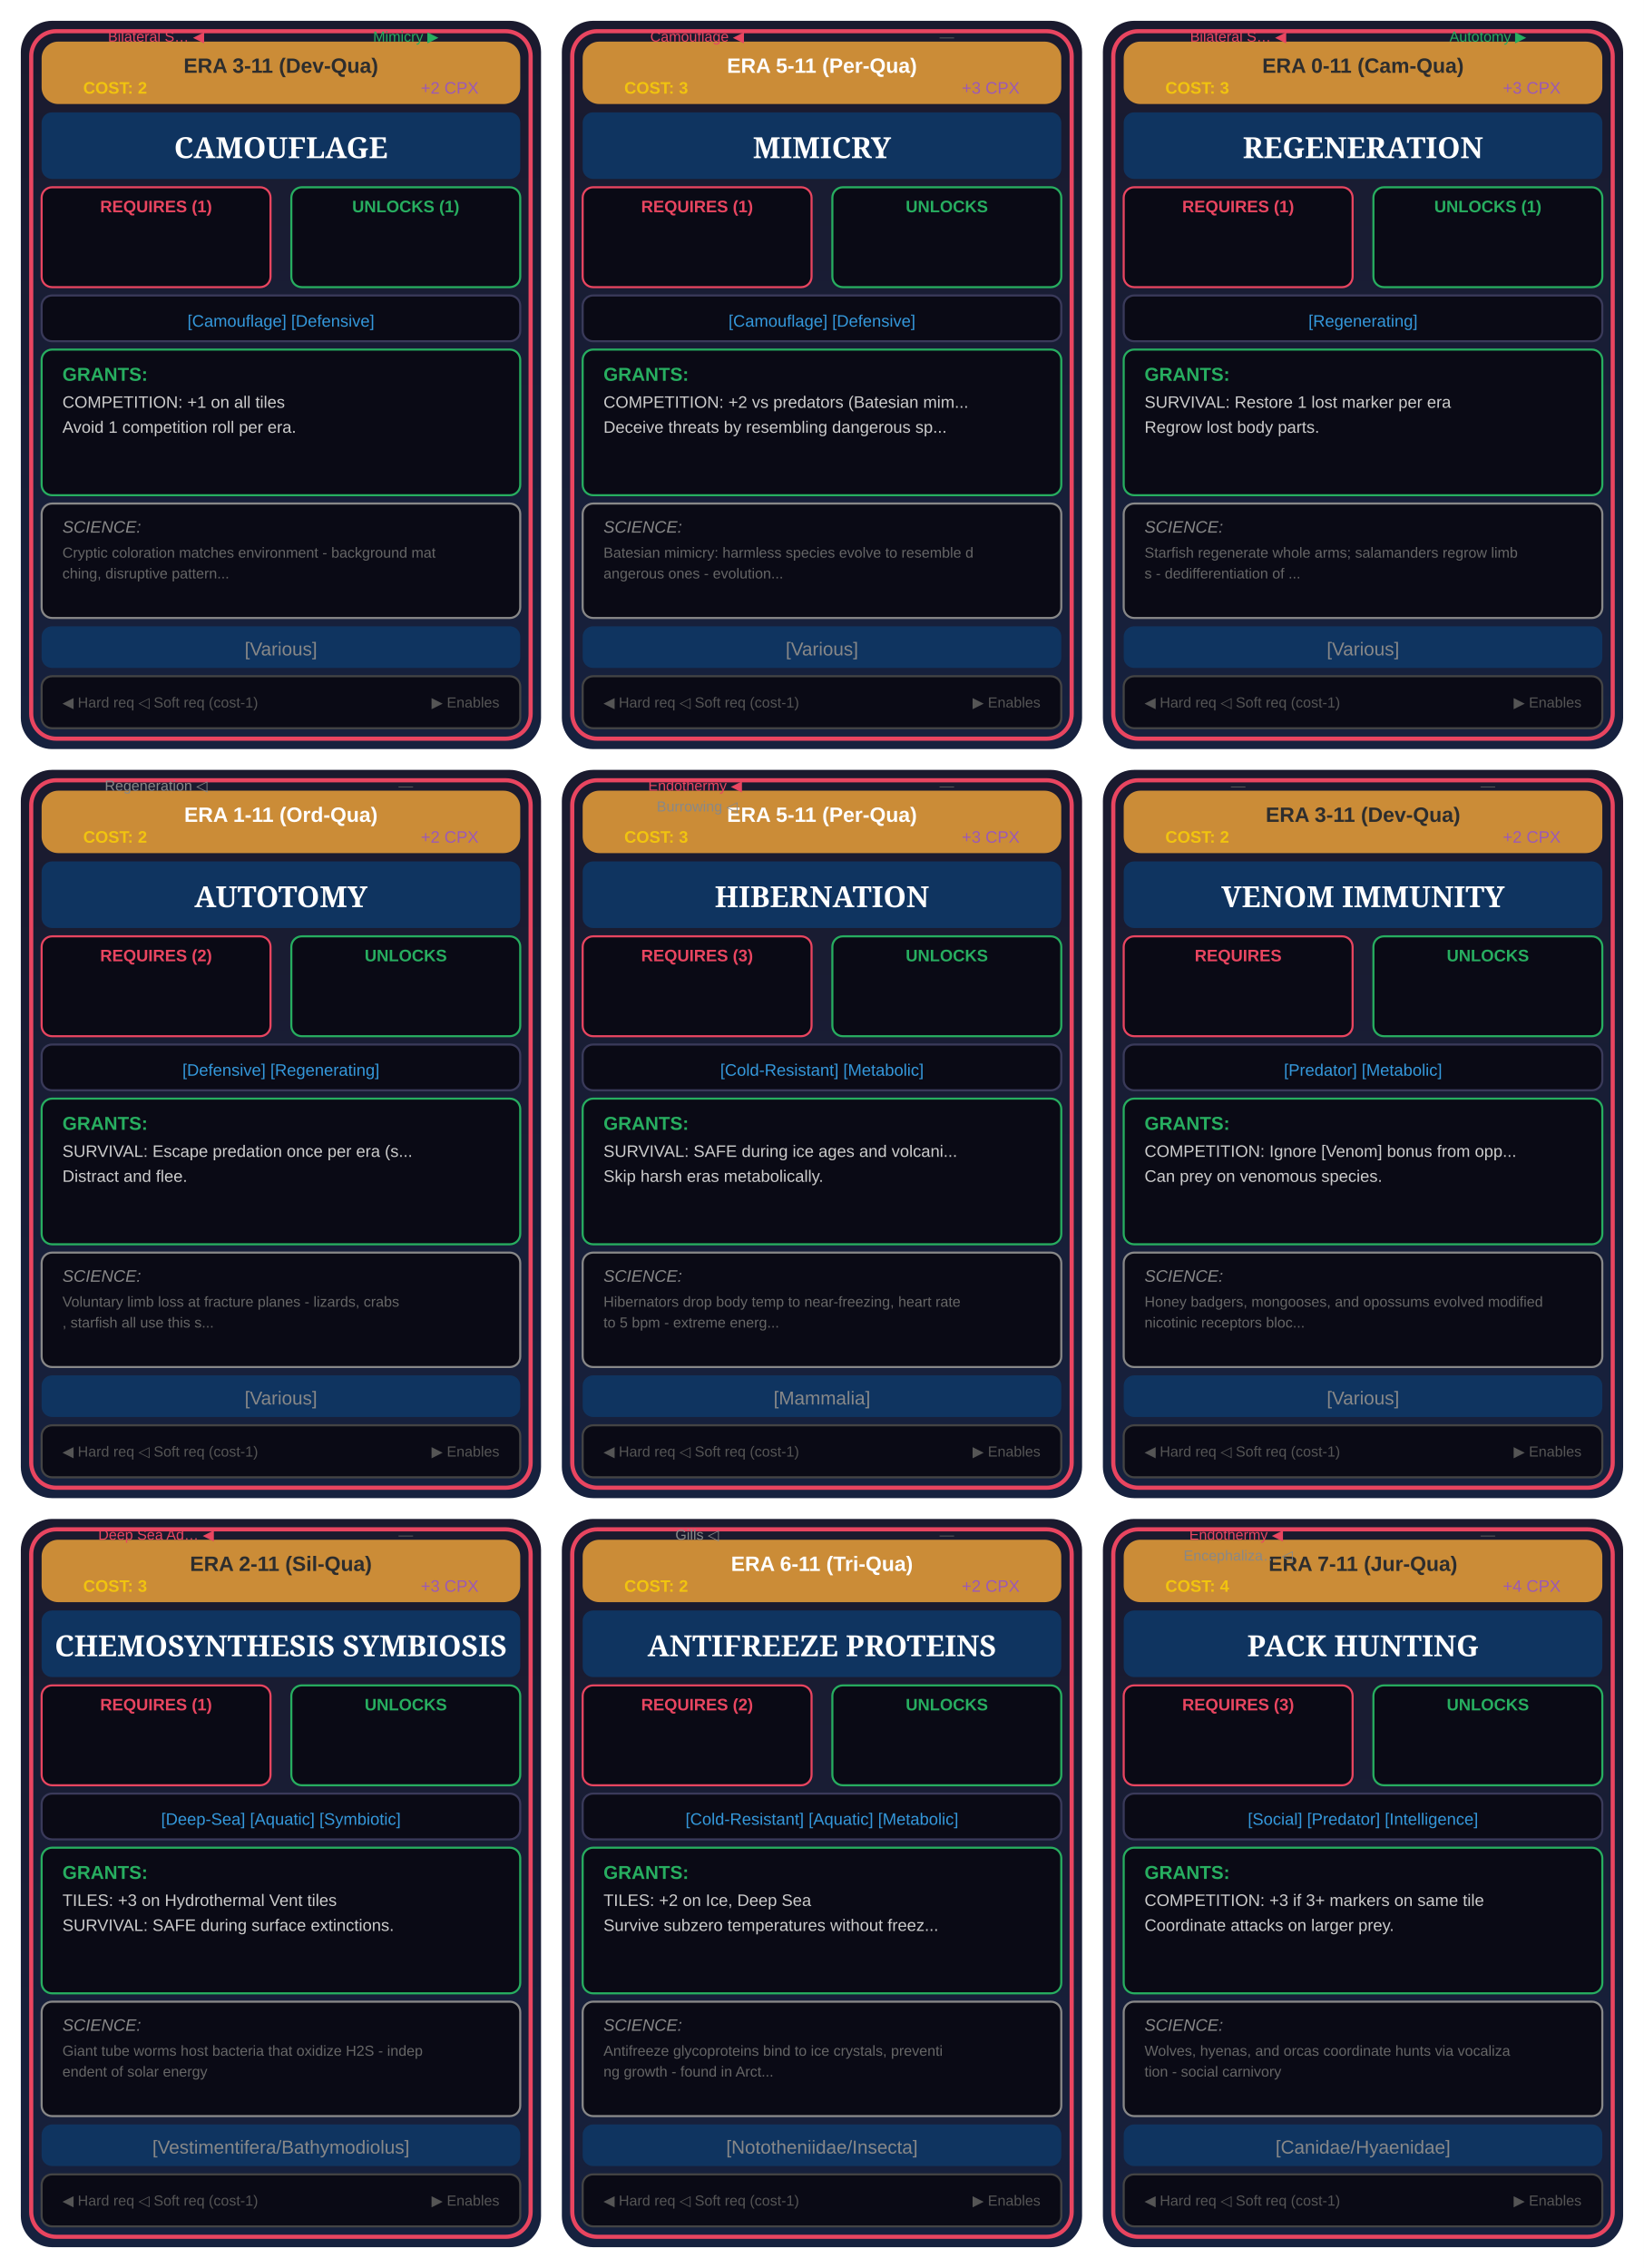
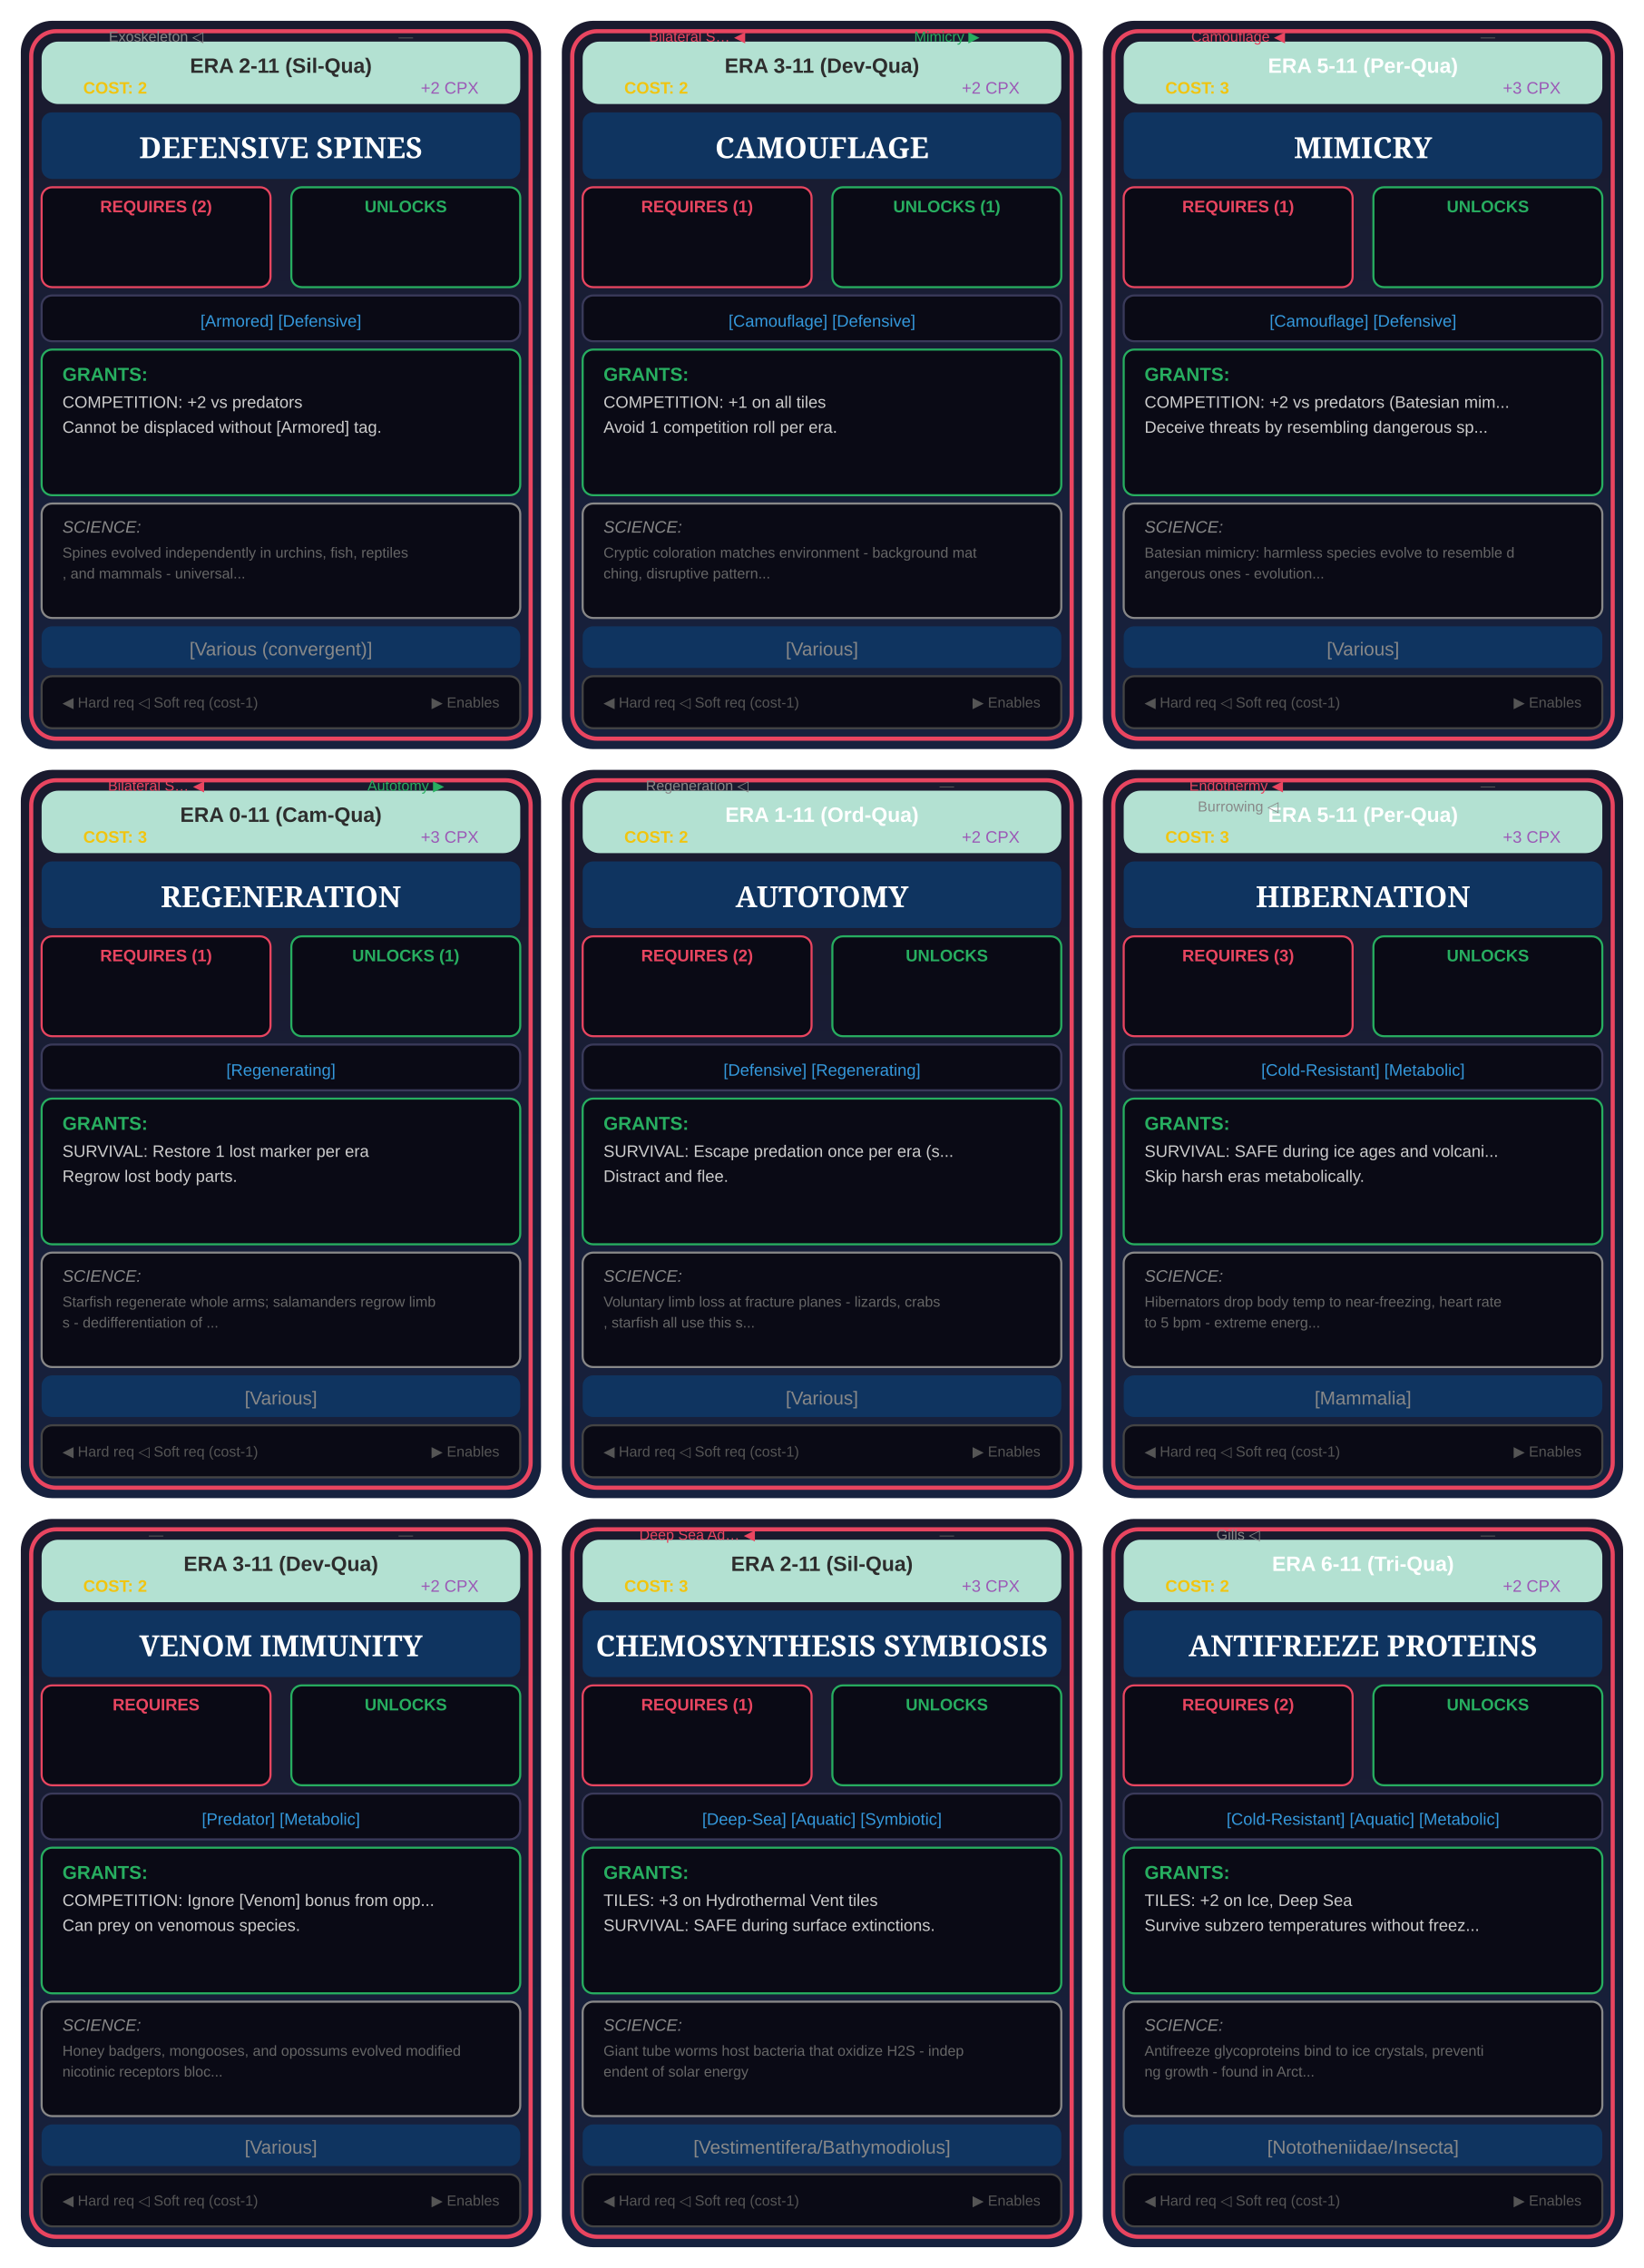
<svg xmlns="http://www.w3.org/2000/svg" viewBox="0 0 790 1090" width="790" height="1090">
  <rect width="790" height="1090" fill="#ffffff" />
  <g transform="translate(10, 10)">
    <defs>
      <linearGradient id="cardBg" x1="0%" y1="0%" x2="0%" y2="100%">
        <stop offset="0%" style="stop-color:#1a1a2e" />
        <stop offset="100%" style="stop-color:#16213e" />
      </linearGradient>
      <linearGradient id="eraGrad" x1="0%" y1="0%" x2="100%" y2="0%">
+         <stop offset="0%" style="stop-color:#B3E1D2" />
+         <stop offset="100%" style="stop-color:#B3E1D2" />
+       </linearGradient>
+     </defs>
+     <rect width="250" height="350" fill="url(#cardBg)" rx="15" />
+     <rect x="5" y="5" width="240" height="340" fill="none" stroke="#e94560" stroke-width="2" rx="12" />
+     <rect x="10" y="10" width="230" height="30" fill="url(#eraGrad)" rx="8" />
+     <text x="125" y="25" font-family="Arial" font-size="10" fill="#2d2d2d" text-anchor="middle" font-weight="bold">ERA 2-11 (Sil-Qua)</text>
+     <text x="30" y="35" font-family="Arial" font-size="8" fill="#f1c40f" font-weight="bold">COST: 2</text>
+     <text x="220" y="35" font-family="Arial" font-size="8" fill="#9b59b6" text-anchor="end">+2 CPX</text>
+     <rect x="10" y="44" width="230" height="32" fill="#0f3460" rx="5" />
+     <text x="125" y="66" font-family="Georgia" font-size="14" fill="#fff" text-anchor="middle" font-weight="bold">DEFENSIVE SPINES</text>
+     <rect x="10" y="80" width="110" height="48" fill="#0a0a15" stroke="#e94560" rx="5" />
+     <text x="65" y="92" font-family="Arial" font-size="8" fill="#e94560" text-anchor="middle" font-weight="bold">REQUIRES (2)</text>
+     <text font-family="Arial" font-size="7" text-anchor="middle">
+       <tspan x="65" dy="10" fill="#888">Exoskeleton ◁</tspan>
+     </text>
+     <rect x="130" y="80" width="110" height="48" fill="#0a0a15" stroke="#27ae60" rx="5" />
+     <text x="185" y="92" font-family="Arial" font-size="8" fill="#27ae60" text-anchor="middle" font-weight="bold">UNLOCKS</text>
+     <text font-family="Arial" font-size="7" text-anchor="middle">
+       <tspan x="185" dy="10" fill="#555">—</tspan>
+     </text>
+     <rect x="10" y="132" width="230" height="22" fill="#0a0a15" stroke="#3a3a5a" rx="5" />
+     <text x="125" y="147" font-family="Arial" font-size="8" fill="#3498db" text-anchor="middle">[Armored] [Defensive]</text>
+     <rect x="10" y="158" width="230" height="70" fill="#0a0a15" stroke="#27ae60" rx="5" />
+     <text x="20" y="173" font-family="Arial" font-size="9" fill="#27ae60" font-weight="bold">GRANTS:</text>
+     <text x="20" y="186" font-family="Arial" font-size="8" fill="#ccc">COMPETITION: +2 vs predators</text>
+     <text x="20" y="198" font-family="Arial" font-size="8" fill="#ccc">Cannot be displaced without [Armored] tag.</text>
+     <text x="20" y="210" font-family="Arial" font-size="8" fill="#ccc" />
+     <rect x="10" y="232" width="230" height="55" fill="#0a0a15" stroke="#888" rx="5" />
+     <text x="20" y="246" font-family="Arial" font-size="8" fill="#888" font-style="italic">SCIENCE:</text>
+     <text x="20" y="258" font-family="Arial" font-size="7" fill="#666">Spines evolved independently in urchins, fish, reptiles</text>
+     <text x="20" y="268" font-family="Arial" font-size="7" fill="#666">, and mammals - universal...</text>
+     <rect x="10" y="291" width="230" height="20" fill="#0f3460" rx="5" />
+     <text x="125" y="305" font-family="Arial" font-size="9" fill="#888" text-anchor="middle">[Various (convergent)]</text>
+     <rect x="10" y="315" width="230" height="25" fill="#0a0a15" stroke="#444" rx="5" />
+     <text x="20" y="330" font-family="Arial" font-size="7" fill="#555">◀ Hard req  ◁ Soft req (cost-1)</text>
+     <text x="230" y="330" font-family="Arial" font-size="7" fill="#555" text-anchor="end">▶ Enables</text>
+   </g>
+   <g transform="translate(270, 10)">
+     <defs>
+       <linearGradient id="cardBg" x1="0%" y1="0%" x2="0%" y2="100%">
+         <stop offset="0%" style="stop-color:#1a1a2e" />
+         <stop offset="100%" style="stop-color:#16213e" />
+       </linearGradient>
+       <linearGradient id="eraGrad" x1="0%" y1="0%" x2="100%" y2="0%">
        <stop offset="0%" style="stop-color:#CB8C37" />
        <stop offset="100%" style="stop-color:#CB8C37" />
      </linearGradient>
    </defs>
    <rect width="250" height="350" fill="url(#cardBg)" rx="15" />
    <rect x="5" y="5" width="240" height="340" fill="none" stroke="#e94560" stroke-width="2" rx="12" />
    <rect x="10" y="10" width="230" height="30" fill="url(#eraGrad)" rx="8" />
    <text x="125" y="25" font-family="Arial" font-size="10" fill="#2d2d2d" text-anchor="middle" font-weight="bold">ERA 3-11 (Dev-Qua)</text>
    <text x="30" y="35" font-family="Arial" font-size="8" fill="#f1c40f" font-weight="bold">COST: 2</text>
    <text x="220" y="35" font-family="Arial" font-size="8" fill="#9b59b6" text-anchor="end">+2 CPX</text>
    <rect x="10" y="44" width="230" height="32" fill="#0f3460" rx="5" />
    <text x="125" y="66" font-family="Georgia" font-size="14" fill="#fff" text-anchor="middle" font-weight="bold">CAMOUFLAGE</text>
    <rect x="10" y="80" width="110" height="48" fill="#0a0a15" stroke="#e94560" rx="5" />
    <text x="65" y="92" font-family="Arial" font-size="8" fill="#e94560" text-anchor="middle" font-weight="bold">REQUIRES (1)</text>
    <text font-family="Arial" font-size="7" text-anchor="middle">
      <tspan x="65" dy="10" fill="#e94560">Bilateral S… ◀</tspan>
    </text>
    <rect x="130" y="80" width="110" height="48" fill="#0a0a15" stroke="#27ae60" rx="5" />
    <text x="185" y="92" font-family="Arial" font-size="8" fill="#27ae60" text-anchor="middle" font-weight="bold">UNLOCKS (1)</text>
    <text font-family="Arial" font-size="7" text-anchor="middle">
      <tspan x="185" dy="10" fill="#27ae60">Mimicry ▶</tspan>
    </text>
    <rect x="10" y="132" width="230" height="22" fill="#0a0a15" stroke="#3a3a5a" rx="5" />
    <text x="125" y="147" font-family="Arial" font-size="8" fill="#3498db" text-anchor="middle">[Camouflage] [Defensive]</text>
    <rect x="10" y="158" width="230" height="70" fill="#0a0a15" stroke="#27ae60" rx="5" />
    <text x="20" y="173" font-family="Arial" font-size="9" fill="#27ae60" font-weight="bold">GRANTS:</text>
    <text x="20" y="186" font-family="Arial" font-size="8" fill="#ccc">COMPETITION: +1 on all tiles</text>
    <text x="20" y="198" font-family="Arial" font-size="8" fill="#ccc">Avoid 1 competition roll per era.</text>
    <text x="20" y="210" font-family="Arial" font-size="8" fill="#ccc" />
    <rect x="10" y="232" width="230" height="55" fill="#0a0a15" stroke="#888" rx="5" />
    <text x="20" y="246" font-family="Arial" font-size="8" fill="#888" font-style="italic">SCIENCE:</text>
    <text x="20" y="258" font-family="Arial" font-size="7" fill="#666">Cryptic coloration matches environment - background mat</text>
    <text x="20" y="268" font-family="Arial" font-size="7" fill="#666">ching, disruptive pattern...</text>
    <rect x="10" y="291" width="230" height="20" fill="#0f3460" rx="5" />
    <text x="125" y="305" font-family="Arial" font-size="9" fill="#888" text-anchor="middle">[Various]</text>
    <rect x="10" y="315" width="230" height="25" fill="#0a0a15" stroke="#444" rx="5" />
    <text x="20" y="330" font-family="Arial" font-size="7" fill="#555">◀ Hard req  ◁ Soft req (cost-1)</text>
    <text x="230" y="330" font-family="Arial" font-size="7" fill="#555" text-anchor="end">▶ Enables</text>
  </g>
-   <g transform="translate(270, 10)">
+   <g transform="translate(530, 10)">
    <defs>
      <linearGradient id="cardBg" x1="0%" y1="0%" x2="0%" y2="100%">
        <stop offset="0%" style="stop-color:#1a1a2e" />
        <stop offset="100%" style="stop-color:#16213e" />
      </linearGradient>
      <linearGradient id="eraGrad" x1="0%" y1="0%" x2="100%" y2="0%">
        <stop offset="0%" style="stop-color:#F04028" />
        <stop offset="100%" style="stop-color:#F04028" />
      </linearGradient>
    </defs>
    <rect width="250" height="350" fill="url(#cardBg)" rx="15" />
    <rect x="5" y="5" width="240" height="340" fill="none" stroke="#e94560" stroke-width="2" rx="12" />
    <rect x="10" y="10" width="230" height="30" fill="url(#eraGrad)" rx="8" />
    <text x="125" y="25" font-family="Arial" font-size="10" fill="#ffffff" text-anchor="middle" font-weight="bold">ERA 5-11 (Per-Qua)</text>
    <text x="30" y="35" font-family="Arial" font-size="8" fill="#f1c40f" font-weight="bold">COST: 3</text>
    <text x="220" y="35" font-family="Arial" font-size="8" fill="#9b59b6" text-anchor="end">+3 CPX</text>
    <rect x="10" y="44" width="230" height="32" fill="#0f3460" rx="5" />
    <text x="125" y="66" font-family="Georgia" font-size="14" fill="#fff" text-anchor="middle" font-weight="bold">MIMICRY</text>
    <rect x="10" y="80" width="110" height="48" fill="#0a0a15" stroke="#e94560" rx="5" />
    <text x="65" y="92" font-family="Arial" font-size="8" fill="#e94560" text-anchor="middle" font-weight="bold">REQUIRES (1)</text>
    <text font-family="Arial" font-size="7" text-anchor="middle">
      <tspan x="65" dy="10" fill="#e94560">Camouflage ◀</tspan>
    </text>
    <rect x="130" y="80" width="110" height="48" fill="#0a0a15" stroke="#27ae60" rx="5" />
    <text x="185" y="92" font-family="Arial" font-size="8" fill="#27ae60" text-anchor="middle" font-weight="bold">UNLOCKS</text>
    <text font-family="Arial" font-size="7" text-anchor="middle">
      <tspan x="185" dy="10" fill="#555">—</tspan>
    </text>
    <rect x="10" y="132" width="230" height="22" fill="#0a0a15" stroke="#3a3a5a" rx="5" />
    <text x="125" y="147" font-family="Arial" font-size="8" fill="#3498db" text-anchor="middle">[Camouflage] [Defensive]</text>
    <rect x="10" y="158" width="230" height="70" fill="#0a0a15" stroke="#27ae60" rx="5" />
    <text x="20" y="173" font-family="Arial" font-size="9" fill="#27ae60" font-weight="bold">GRANTS:</text>
    <text x="20" y="186" font-family="Arial" font-size="8" fill="#ccc">COMPETITION: +2 vs predators (Batesian mim...</text>
    <text x="20" y="198" font-family="Arial" font-size="8" fill="#ccc">Deceive threats by resembling dangerous sp...</text>
    <text x="20" y="210" font-family="Arial" font-size="8" fill="#ccc" />
    <rect x="10" y="232" width="230" height="55" fill="#0a0a15" stroke="#888" rx="5" />
    <text x="20" y="246" font-family="Arial" font-size="8" fill="#888" font-style="italic">SCIENCE:</text>
    <text x="20" y="258" font-family="Arial" font-size="7" fill="#666">Batesian mimicry: harmless species evolve to resemble d</text>
    <text x="20" y="268" font-family="Arial" font-size="7" fill="#666">angerous ones - evolution...</text>
    <rect x="10" y="291" width="230" height="20" fill="#0f3460" rx="5" />
    <text x="125" y="305" font-family="Arial" font-size="9" fill="#888" text-anchor="middle">[Various]</text>
    <rect x="10" y="315" width="230" height="25" fill="#0a0a15" stroke="#444" rx="5" />
    <text x="20" y="330" font-family="Arial" font-size="7" fill="#555">◀ Hard req  ◁ Soft req (cost-1)</text>
    <text x="230" y="330" font-family="Arial" font-size="7" fill="#555" text-anchor="end">▶ Enables</text>
  </g>
-   <g transform="translate(530, 10)">
+   <g transform="translate(10, 370)">
    <defs>
      <linearGradient id="cardBg" x1="0%" y1="0%" x2="0%" y2="100%">
        <stop offset="0%" style="stop-color:#1a1a2e" />
        <stop offset="100%" style="stop-color:#16213e" />
      </linearGradient>
      <linearGradient id="eraGrad" x1="0%" y1="0%" x2="100%" y2="0%">
        <stop offset="0%" style="stop-color:#F4B8D0" />
        <stop offset="100%" style="stop-color:#F4B8D0" />
      </linearGradient>
    </defs>
    <rect width="250" height="350" fill="url(#cardBg)" rx="15" />
    <rect x="5" y="5" width="240" height="340" fill="none" stroke="#e94560" stroke-width="2" rx="12" />
    <rect x="10" y="10" width="230" height="30" fill="url(#eraGrad)" rx="8" />
    <text x="125" y="25" font-family="Arial" font-size="10" fill="#2d2d2d" text-anchor="middle" font-weight="bold">ERA 0-11 (Cam-Qua)</text>
    <text x="30" y="35" font-family="Arial" font-size="8" fill="#f1c40f" font-weight="bold">COST: 3</text>
    <text x="220" y="35" font-family="Arial" font-size="8" fill="#9b59b6" text-anchor="end">+3 CPX</text>
    <rect x="10" y="44" width="230" height="32" fill="#0f3460" rx="5" />
    <text x="125" y="66" font-family="Georgia" font-size="14" fill="#fff" text-anchor="middle" font-weight="bold">REGENERATION</text>
    <rect x="10" y="80" width="110" height="48" fill="#0a0a15" stroke="#e94560" rx="5" />
    <text x="65" y="92" font-family="Arial" font-size="8" fill="#e94560" text-anchor="middle" font-weight="bold">REQUIRES (1)</text>
    <text font-family="Arial" font-size="7" text-anchor="middle">
      <tspan x="65" dy="10" fill="#e94560">Bilateral S… ◀</tspan>
    </text>
    <rect x="130" y="80" width="110" height="48" fill="#0a0a15" stroke="#27ae60" rx="5" />
    <text x="185" y="92" font-family="Arial" font-size="8" fill="#27ae60" text-anchor="middle" font-weight="bold">UNLOCKS (1)</text>
    <text font-family="Arial" font-size="7" text-anchor="middle">
      <tspan x="185" dy="10" fill="#27ae60">Autotomy ▶</tspan>
    </text>
    <rect x="10" y="132" width="230" height="22" fill="#0a0a15" stroke="#3a3a5a" rx="5" />
    <text x="125" y="147" font-family="Arial" font-size="8" fill="#3498db" text-anchor="middle">[Regenerating]</text>
    <rect x="10" y="158" width="230" height="70" fill="#0a0a15" stroke="#27ae60" rx="5" />
    <text x="20" y="173" font-family="Arial" font-size="9" fill="#27ae60" font-weight="bold">GRANTS:</text>
    <text x="20" y="186" font-family="Arial" font-size="8" fill="#ccc">SURVIVAL: Restore 1 lost marker per era</text>
    <text x="20" y="198" font-family="Arial" font-size="8" fill="#ccc">Regrow lost body parts.</text>
    <text x="20" y="210" font-family="Arial" font-size="8" fill="#ccc" />
    <rect x="10" y="232" width="230" height="55" fill="#0a0a15" stroke="#888" rx="5" />
    <text x="20" y="246" font-family="Arial" font-size="8" fill="#888" font-style="italic">SCIENCE:</text>
    <text x="20" y="258" font-family="Arial" font-size="7" fill="#666">Starfish regenerate whole arms; salamanders regrow limb</text>
    <text x="20" y="268" font-family="Arial" font-size="7" fill="#666">s - dedifferentiation of ...</text>
    <rect x="10" y="291" width="230" height="20" fill="#0f3460" rx="5" />
    <text x="125" y="305" font-family="Arial" font-size="9" fill="#888" text-anchor="middle">[Various]</text>
    <rect x="10" y="315" width="230" height="25" fill="#0a0a15" stroke="#444" rx="5" />
    <text x="20" y="330" font-family="Arial" font-size="7" fill="#555">◀ Hard req  ◁ Soft req (cost-1)</text>
    <text x="230" y="330" font-family="Arial" font-size="7" fill="#555" text-anchor="end">▶ Enables</text>
  </g>
-   <g transform="translate(10, 370)">
+   <g transform="translate(270, 370)">
    <defs>
      <linearGradient id="cardBg" x1="0%" y1="0%" x2="0%" y2="100%">
        <stop offset="0%" style="stop-color:#1a1a2e" />
        <stop offset="100%" style="stop-color:#16213e" />
      </linearGradient>
      <linearGradient id="eraGrad" x1="0%" y1="0%" x2="100%" y2="0%">
        <stop offset="0%" style="stop-color:#009270" />
        <stop offset="100%" style="stop-color:#009270" />
      </linearGradient>
    </defs>
    <rect width="250" height="350" fill="url(#cardBg)" rx="15" />
    <rect x="5" y="5" width="240" height="340" fill="none" stroke="#e94560" stroke-width="2" rx="12" />
    <rect x="10" y="10" width="230" height="30" fill="url(#eraGrad)" rx="8" />
    <text x="125" y="25" font-family="Arial" font-size="10" fill="#ffffff" text-anchor="middle" font-weight="bold">ERA 1-11 (Ord-Qua)</text>
    <text x="30" y="35" font-family="Arial" font-size="8" fill="#f1c40f" font-weight="bold">COST: 2</text>
    <text x="220" y="35" font-family="Arial" font-size="8" fill="#9b59b6" text-anchor="end">+2 CPX</text>
    <rect x="10" y="44" width="230" height="32" fill="#0f3460" rx="5" />
    <text x="125" y="66" font-family="Georgia" font-size="14" fill="#fff" text-anchor="middle" font-weight="bold">AUTOTOMY</text>
    <rect x="10" y="80" width="110" height="48" fill="#0a0a15" stroke="#e94560" rx="5" />
    <text x="65" y="92" font-family="Arial" font-size="8" fill="#e94560" text-anchor="middle" font-weight="bold">REQUIRES (2)</text>
    <text font-family="Arial" font-size="7" text-anchor="middle">
      <tspan x="65" dy="10" fill="#888">Regeneration ◁</tspan>
    </text>
    <rect x="130" y="80" width="110" height="48" fill="#0a0a15" stroke="#27ae60" rx="5" />
    <text x="185" y="92" font-family="Arial" font-size="8" fill="#27ae60" text-anchor="middle" font-weight="bold">UNLOCKS</text>
    <text font-family="Arial" font-size="7" text-anchor="middle">
      <tspan x="185" dy="10" fill="#555">—</tspan>
    </text>
    <rect x="10" y="132" width="230" height="22" fill="#0a0a15" stroke="#3a3a5a" rx="5" />
    <text x="125" y="147" font-family="Arial" font-size="8" fill="#3498db" text-anchor="middle">[Defensive] [Regenerating]</text>
    <rect x="10" y="158" width="230" height="70" fill="#0a0a15" stroke="#27ae60" rx="5" />
    <text x="20" y="173" font-family="Arial" font-size="9" fill="#27ae60" font-weight="bold">GRANTS:</text>
    <text x="20" y="186" font-family="Arial" font-size="8" fill="#ccc">SURVIVAL: Escape predation once per era (s...</text>
    <text x="20" y="198" font-family="Arial" font-size="8" fill="#ccc">Distract and flee.</text>
    <text x="20" y="210" font-family="Arial" font-size="8" fill="#ccc" />
    <rect x="10" y="232" width="230" height="55" fill="#0a0a15" stroke="#888" rx="5" />
    <text x="20" y="246" font-family="Arial" font-size="8" fill="#888" font-style="italic">SCIENCE:</text>
    <text x="20" y="258" font-family="Arial" font-size="7" fill="#666">Voluntary limb loss at fracture planes - lizards, crabs</text>
    <text x="20" y="268" font-family="Arial" font-size="7" fill="#666">, starfish all use this s...</text>
    <rect x="10" y="291" width="230" height="20" fill="#0f3460" rx="5" />
    <text x="125" y="305" font-family="Arial" font-size="9" fill="#888" text-anchor="middle">[Various]</text>
    <rect x="10" y="315" width="230" height="25" fill="#0a0a15" stroke="#444" rx="5" />
    <text x="20" y="330" font-family="Arial" font-size="7" fill="#555">◀ Hard req  ◁ Soft req (cost-1)</text>
    <text x="230" y="330" font-family="Arial" font-size="7" fill="#555" text-anchor="end">▶ Enables</text>
  </g>
-   <g transform="translate(270, 370)">
+   <g transform="translate(530, 370)">
    <defs>
      <linearGradient id="cardBg" x1="0%" y1="0%" x2="0%" y2="100%">
        <stop offset="0%" style="stop-color:#1a1a2e" />
        <stop offset="100%" style="stop-color:#16213e" />
      </linearGradient>
      <linearGradient id="eraGrad" x1="0%" y1="0%" x2="100%" y2="0%">
        <stop offset="0%" style="stop-color:#F04028" />
        <stop offset="100%" style="stop-color:#F04028" />
      </linearGradient>
    </defs>
    <rect width="250" height="350" fill="url(#cardBg)" rx="15" />
    <rect x="5" y="5" width="240" height="340" fill="none" stroke="#e94560" stroke-width="2" rx="12" />
    <rect x="10" y="10" width="230" height="30" fill="url(#eraGrad)" rx="8" />
    <text x="125" y="25" font-family="Arial" font-size="10" fill="#ffffff" text-anchor="middle" font-weight="bold">ERA 5-11 (Per-Qua)</text>
    <text x="30" y="35" font-family="Arial" font-size="8" fill="#f1c40f" font-weight="bold">COST: 3</text>
    <text x="220" y="35" font-family="Arial" font-size="8" fill="#9b59b6" text-anchor="end">+3 CPX</text>
    <rect x="10" y="44" width="230" height="32" fill="#0f3460" rx="5" />
    <text x="125" y="66" font-family="Georgia" font-size="14" fill="#fff" text-anchor="middle" font-weight="bold">HIBERNATION</text>
    <rect x="10" y="80" width="110" height="48" fill="#0a0a15" stroke="#e94560" rx="5" />
    <text x="65" y="92" font-family="Arial" font-size="8" fill="#e94560" text-anchor="middle" font-weight="bold">REQUIRES (3)</text>
    <text font-family="Arial" font-size="7" text-anchor="middle">
      <tspan x="65" dy="10" fill="#e94560">Endothermy ◀</tspan>
      <tspan x="65" dy="10" fill="#888">Burrowing ◁</tspan>
    </text>
    <rect x="130" y="80" width="110" height="48" fill="#0a0a15" stroke="#27ae60" rx="5" />
    <text x="185" y="92" font-family="Arial" font-size="8" fill="#27ae60" text-anchor="middle" font-weight="bold">UNLOCKS</text>
    <text font-family="Arial" font-size="7" text-anchor="middle">
      <tspan x="185" dy="10" fill="#555">—</tspan>
    </text>
    <rect x="10" y="132" width="230" height="22" fill="#0a0a15" stroke="#3a3a5a" rx="5" />
    <text x="125" y="147" font-family="Arial" font-size="8" fill="#3498db" text-anchor="middle">[Cold-Resistant] [Metabolic]</text>
    <rect x="10" y="158" width="230" height="70" fill="#0a0a15" stroke="#27ae60" rx="5" />
    <text x="20" y="173" font-family="Arial" font-size="9" fill="#27ae60" font-weight="bold">GRANTS:</text>
    <text x="20" y="186" font-family="Arial" font-size="8" fill="#ccc">SURVIVAL: SAFE during ice ages and volcani...</text>
    <text x="20" y="198" font-family="Arial" font-size="8" fill="#ccc">Skip harsh eras metabolically.</text>
    <text x="20" y="210" font-family="Arial" font-size="8" fill="#ccc" />
    <rect x="10" y="232" width="230" height="55" fill="#0a0a15" stroke="#888" rx="5" />
    <text x="20" y="246" font-family="Arial" font-size="8" fill="#888" font-style="italic">SCIENCE:</text>
    <text x="20" y="258" font-family="Arial" font-size="7" fill="#666">Hibernators drop body temp to near-freezing, heart rate</text>
    <text x="20" y="268" font-family="Arial" font-size="7" fill="#666"> to 5 bpm - extreme energ...</text>
    <rect x="10" y="291" width="230" height="20" fill="#0f3460" rx="5" />
    <text x="125" y="305" font-family="Arial" font-size="9" fill="#888" text-anchor="middle">[Mammalia]</text>
    <rect x="10" y="315" width="230" height="25" fill="#0a0a15" stroke="#444" rx="5" />
    <text x="20" y="330" font-family="Arial" font-size="7" fill="#555">◀ Hard req  ◁ Soft req (cost-1)</text>
    <text x="230" y="330" font-family="Arial" font-size="7" fill="#555" text-anchor="end">▶ Enables</text>
  </g>
-   <g transform="translate(530, 370)">
+   <g transform="translate(10, 730)">
    <defs>
      <linearGradient id="cardBg" x1="0%" y1="0%" x2="0%" y2="100%">
        <stop offset="0%" style="stop-color:#1a1a2e" />
        <stop offset="100%" style="stop-color:#16213e" />
      </linearGradient>
      <linearGradient id="eraGrad" x1="0%" y1="0%" x2="100%" y2="0%">
        <stop offset="0%" style="stop-color:#CB8C37" />
        <stop offset="100%" style="stop-color:#CB8C37" />
      </linearGradient>
    </defs>
    <rect width="250" height="350" fill="url(#cardBg)" rx="15" />
    <rect x="5" y="5" width="240" height="340" fill="none" stroke="#e94560" stroke-width="2" rx="12" />
    <rect x="10" y="10" width="230" height="30" fill="url(#eraGrad)" rx="8" />
    <text x="125" y="25" font-family="Arial" font-size="10" fill="#2d2d2d" text-anchor="middle" font-weight="bold">ERA 3-11 (Dev-Qua)</text>
    <text x="30" y="35" font-family="Arial" font-size="8" fill="#f1c40f" font-weight="bold">COST: 2</text>
    <text x="220" y="35" font-family="Arial" font-size="8" fill="#9b59b6" text-anchor="end">+2 CPX</text>
    <rect x="10" y="44" width="230" height="32" fill="#0f3460" rx="5" />
    <text x="125" y="66" font-family="Georgia" font-size="14" fill="#fff" text-anchor="middle" font-weight="bold">VENOM IMMUNITY</text>
    <rect x="10" y="80" width="110" height="48" fill="#0a0a15" stroke="#e94560" rx="5" />
    <text x="65" y="92" font-family="Arial" font-size="8" fill="#e94560" text-anchor="middle" font-weight="bold">REQUIRES</text>
    <text font-family="Arial" font-size="7" text-anchor="middle">
      <tspan x="65" dy="10" fill="#555">—</tspan>
    </text>
    <rect x="130" y="80" width="110" height="48" fill="#0a0a15" stroke="#27ae60" rx="5" />
    <text x="185" y="92" font-family="Arial" font-size="8" fill="#27ae60" text-anchor="middle" font-weight="bold">UNLOCKS</text>
    <text font-family="Arial" font-size="7" text-anchor="middle">
      <tspan x="185" dy="10" fill="#555">—</tspan>
    </text>
    <rect x="10" y="132" width="230" height="22" fill="#0a0a15" stroke="#3a3a5a" rx="5" />
    <text x="125" y="147" font-family="Arial" font-size="8" fill="#3498db" text-anchor="middle">[Predator] [Metabolic]</text>
    <rect x="10" y="158" width="230" height="70" fill="#0a0a15" stroke="#27ae60" rx="5" />
    <text x="20" y="173" font-family="Arial" font-size="9" fill="#27ae60" font-weight="bold">GRANTS:</text>
    <text x="20" y="186" font-family="Arial" font-size="8" fill="#ccc">COMPETITION: Ignore [Venom] bonus from opp...</text>
    <text x="20" y="198" font-family="Arial" font-size="8" fill="#ccc">Can prey on venomous species.</text>
    <text x="20" y="210" font-family="Arial" font-size="8" fill="#ccc" />
    <rect x="10" y="232" width="230" height="55" fill="#0a0a15" stroke="#888" rx="5" />
    <text x="20" y="246" font-family="Arial" font-size="8" fill="#888" font-style="italic">SCIENCE:</text>
    <text x="20" y="258" font-family="Arial" font-size="7" fill="#666">Honey badgers, mongooses, and opossums evolved modified</text>
    <text x="20" y="268" font-family="Arial" font-size="7" fill="#666"> nicotinic receptors bloc...</text>
    <rect x="10" y="291" width="230" height="20" fill="#0f3460" rx="5" />
    <text x="125" y="305" font-family="Arial" font-size="9" fill="#888" text-anchor="middle">[Various]</text>
    <rect x="10" y="315" width="230" height="25" fill="#0a0a15" stroke="#444" rx="5" />
    <text x="20" y="330" font-family="Arial" font-size="7" fill="#555">◀ Hard req  ◁ Soft req (cost-1)</text>
    <text x="230" y="330" font-family="Arial" font-size="7" fill="#555" text-anchor="end">▶ Enables</text>
  </g>
-   <g transform="translate(10, 730)">
+   <g transform="translate(270, 730)">
    <defs>
      <linearGradient id="cardBg" x1="0%" y1="0%" x2="0%" y2="100%">
        <stop offset="0%" style="stop-color:#1a1a2e" />
        <stop offset="100%" style="stop-color:#16213e" />
      </linearGradient>
      <linearGradient id="eraGrad" x1="0%" y1="0%" x2="100%" y2="0%">
        <stop offset="0%" style="stop-color:#B3E1D2" />
        <stop offset="100%" style="stop-color:#B3E1D2" />
      </linearGradient>
    </defs>
    <rect width="250" height="350" fill="url(#cardBg)" rx="15" />
    <rect x="5" y="5" width="240" height="340" fill="none" stroke="#e94560" stroke-width="2" rx="12" />
    <rect x="10" y="10" width="230" height="30" fill="url(#eraGrad)" rx="8" />
    <text x="125" y="25" font-family="Arial" font-size="10" fill="#2d2d2d" text-anchor="middle" font-weight="bold">ERA 2-11 (Sil-Qua)</text>
    <text x="30" y="35" font-family="Arial" font-size="8" fill="#f1c40f" font-weight="bold">COST: 3</text>
    <text x="220" y="35" font-family="Arial" font-size="8" fill="#9b59b6" text-anchor="end">+3 CPX</text>
    <rect x="10" y="44" width="230" height="32" fill="#0f3460" rx="5" />
    <text x="125" y="66" font-family="Georgia" font-size="14" fill="#fff" text-anchor="middle" font-weight="bold">CHEMOSYNTHESIS SYMBIOSIS</text>
    <rect x="10" y="80" width="110" height="48" fill="#0a0a15" stroke="#e94560" rx="5" />
    <text x="65" y="92" font-family="Arial" font-size="8" fill="#e94560" text-anchor="middle" font-weight="bold">REQUIRES (1)</text>
    <text font-family="Arial" font-size="7" text-anchor="middle">
      <tspan x="65" dy="10" fill="#e94560">Deep Sea Ad… ◀</tspan>
    </text>
    <rect x="130" y="80" width="110" height="48" fill="#0a0a15" stroke="#27ae60" rx="5" />
    <text x="185" y="92" font-family="Arial" font-size="8" fill="#27ae60" text-anchor="middle" font-weight="bold">UNLOCKS</text>
    <text font-family="Arial" font-size="7" text-anchor="middle">
      <tspan x="185" dy="10" fill="#555">—</tspan>
    </text>
    <rect x="10" y="132" width="230" height="22" fill="#0a0a15" stroke="#3a3a5a" rx="5" />
    <text x="125" y="147" font-family="Arial" font-size="8" fill="#3498db" text-anchor="middle">[Deep-Sea] [Aquatic] [Symbiotic]</text>
    <rect x="10" y="158" width="230" height="70" fill="#0a0a15" stroke="#27ae60" rx="5" />
    <text x="20" y="173" font-family="Arial" font-size="9" fill="#27ae60" font-weight="bold">GRANTS:</text>
    <text x="20" y="186" font-family="Arial" font-size="8" fill="#ccc">TILES: +3 on Hydrothermal Vent tiles</text>
    <text x="20" y="198" font-family="Arial" font-size="8" fill="#ccc">SURVIVAL: SAFE during surface extinctions.</text>
    <text x="20" y="210" font-family="Arial" font-size="8" fill="#ccc" />
    <rect x="10" y="232" width="230" height="55" fill="#0a0a15" stroke="#888" rx="5" />
    <text x="20" y="246" font-family="Arial" font-size="8" fill="#888" font-style="italic">SCIENCE:</text>
    <text x="20" y="258" font-family="Arial" font-size="7" fill="#666">Giant tube worms host bacteria that oxidize H2S - indep</text>
    <text x="20" y="268" font-family="Arial" font-size="7" fill="#666">endent of solar energy</text>
    <rect x="10" y="291" width="230" height="20" fill="#0f3460" rx="5" />
    <text x="125" y="305" font-family="Arial" font-size="9" fill="#888" text-anchor="middle">[Vestimentifera/Bathymodiolus]</text>
    <rect x="10" y="315" width="230" height="25" fill="#0a0a15" stroke="#444" rx="5" />
    <text x="20" y="330" font-family="Arial" font-size="7" fill="#555">◀ Hard req  ◁ Soft req (cost-1)</text>
    <text x="230" y="330" font-family="Arial" font-size="7" fill="#555" text-anchor="end">▶ Enables</text>
  </g>
-   <g transform="translate(270, 730)">
+   <g transform="translate(530, 730)">
    <defs>
      <linearGradient id="cardBg" x1="0%" y1="0%" x2="0%" y2="100%">
        <stop offset="0%" style="stop-color:#1a1a2e" />
        <stop offset="100%" style="stop-color:#16213e" />
      </linearGradient>
      <linearGradient id="eraGrad" x1="0%" y1="0%" x2="100%" y2="0%">
        <stop offset="0%" style="stop-color:#812B92" />
        <stop offset="100%" style="stop-color:#812B92" />
      </linearGradient>
    </defs>
    <rect width="250" height="350" fill="url(#cardBg)" rx="15" />
    <rect x="5" y="5" width="240" height="340" fill="none" stroke="#e94560" stroke-width="2" rx="12" />
    <rect x="10" y="10" width="230" height="30" fill="url(#eraGrad)" rx="8" />
    <text x="125" y="25" font-family="Arial" font-size="10" fill="#ffffff" text-anchor="middle" font-weight="bold">ERA 6-11 (Tri-Qua)</text>
    <text x="30" y="35" font-family="Arial" font-size="8" fill="#f1c40f" font-weight="bold">COST: 2</text>
    <text x="220" y="35" font-family="Arial" font-size="8" fill="#9b59b6" text-anchor="end">+2 CPX</text>
    <rect x="10" y="44" width="230" height="32" fill="#0f3460" rx="5" />
    <text x="125" y="66" font-family="Georgia" font-size="14" fill="#fff" text-anchor="middle" font-weight="bold">ANTIFREEZE PROTEINS</text>
    <rect x="10" y="80" width="110" height="48" fill="#0a0a15" stroke="#e94560" rx="5" />
    <text x="65" y="92" font-family="Arial" font-size="8" fill="#e94560" text-anchor="middle" font-weight="bold">REQUIRES (2)</text>
    <text font-family="Arial" font-size="7" text-anchor="middle">
      <tspan x="65" dy="10" fill="#888">Gills ◁</tspan>
    </text>
    <rect x="130" y="80" width="110" height="48" fill="#0a0a15" stroke="#27ae60" rx="5" />
    <text x="185" y="92" font-family="Arial" font-size="8" fill="#27ae60" text-anchor="middle" font-weight="bold">UNLOCKS</text>
    <text font-family="Arial" font-size="7" text-anchor="middle">
      <tspan x="185" dy="10" fill="#555">—</tspan>
    </text>
    <rect x="10" y="132" width="230" height="22" fill="#0a0a15" stroke="#3a3a5a" rx="5" />
    <text x="125" y="147" font-family="Arial" font-size="8" fill="#3498db" text-anchor="middle">[Cold-Resistant] [Aquatic] [Metabolic]</text>
    <rect x="10" y="158" width="230" height="70" fill="#0a0a15" stroke="#27ae60" rx="5" />
    <text x="20" y="173" font-family="Arial" font-size="9" fill="#27ae60" font-weight="bold">GRANTS:</text>
    <text x="20" y="186" font-family="Arial" font-size="8" fill="#ccc">TILES: +2 on Ice, Deep Sea</text>
    <text x="20" y="198" font-family="Arial" font-size="8" fill="#ccc">Survive subzero temperatures without freez...</text>
    <text x="20" y="210" font-family="Arial" font-size="8" fill="#ccc" />
    <rect x="10" y="232" width="230" height="55" fill="#0a0a15" stroke="#888" rx="5" />
    <text x="20" y="246" font-family="Arial" font-size="8" fill="#888" font-style="italic">SCIENCE:</text>
    <text x="20" y="258" font-family="Arial" font-size="7" fill="#666">Antifreeze glycoproteins bind to ice crystals, preventi</text>
    <text x="20" y="268" font-family="Arial" font-size="7" fill="#666">ng growth - found in Arct...</text>
    <rect x="10" y="291" width="230" height="20" fill="#0f3460" rx="5" />
    <text x="125" y="305" font-family="Arial" font-size="9" fill="#888" text-anchor="middle">[Nototheniidae/Insecta]</text>
    <rect x="10" y="315" width="230" height="25" fill="#0a0a15" stroke="#444" rx="5" />
    <text x="20" y="330" font-family="Arial" font-size="7" fill="#555">◀ Hard req  ◁ Soft req (cost-1)</text>
    <text x="230" y="330" font-family="Arial" font-size="7" fill="#555" text-anchor="end">▶ Enables</text>
  </g>
-   <g transform="translate(530, 730)">
-     <defs>
-       <linearGradient id="cardBg" x1="0%" y1="0%" x2="0%" y2="100%">
-         <stop offset="0%" style="stop-color:#1a1a2e" />
-         <stop offset="100%" style="stop-color:#16213e" />
-       </linearGradient>
-       <linearGradient id="eraGrad" x1="0%" y1="0%" x2="100%" y2="0%">
-         <stop offset="0%" style="stop-color:#34B2E5" />
-         <stop offset="100%" style="stop-color:#34B2E5" />
-       </linearGradient>
-     </defs>
-     <rect width="250" height="350" fill="url(#cardBg)" rx="15" />
-     <rect x="5" y="5" width="240" height="340" fill="none" stroke="#e94560" stroke-width="2" rx="12" />
-     <rect x="10" y="10" width="230" height="30" fill="url(#eraGrad)" rx="8" />
-     <text x="125" y="25" font-family="Arial" font-size="10" fill="#2d2d2d" text-anchor="middle" font-weight="bold">ERA 7-11 (Jur-Qua)</text>
-     <text x="30" y="35" font-family="Arial" font-size="8" fill="#f1c40f" font-weight="bold">COST: 4</text>
-     <text x="220" y="35" font-family="Arial" font-size="8" fill="#9b59b6" text-anchor="end">+4 CPX</text>
-     <rect x="10" y="44" width="230" height="32" fill="#0f3460" rx="5" />
-     <text x="125" y="66" font-family="Georgia" font-size="14" fill="#fff" text-anchor="middle" font-weight="bold">PACK HUNTING</text>
-     <rect x="10" y="80" width="110" height="48" fill="#0a0a15" stroke="#e94560" rx="5" />
-     <text x="65" y="92" font-family="Arial" font-size="8" fill="#e94560" text-anchor="middle" font-weight="bold">REQUIRES (3)</text>
-     <text font-family="Arial" font-size="7" text-anchor="middle">
-       <tspan x="65" dy="10" fill="#e94560">Endothermy ◀</tspan>
-       <tspan x="65" dy="10" fill="#888">Encephaliza… ◁</tspan>
-     </text>
-     <rect x="130" y="80" width="110" height="48" fill="#0a0a15" stroke="#27ae60" rx="5" />
-     <text x="185" y="92" font-family="Arial" font-size="8" fill="#27ae60" text-anchor="middle" font-weight="bold">UNLOCKS</text>
-     <text font-family="Arial" font-size="7" text-anchor="middle">
-       <tspan x="185" dy="10" fill="#555">—</tspan>
-     </text>
-     <rect x="10" y="132" width="230" height="22" fill="#0a0a15" stroke="#3a3a5a" rx="5" />
-     <text x="125" y="147" font-family="Arial" font-size="8" fill="#3498db" text-anchor="middle">[Social] [Predator] [Intelligence]</text>
-     <rect x="10" y="158" width="230" height="70" fill="#0a0a15" stroke="#27ae60" rx="5" />
-     <text x="20" y="173" font-family="Arial" font-size="9" fill="#27ae60" font-weight="bold">GRANTS:</text>
-     <text x="20" y="186" font-family="Arial" font-size="8" fill="#ccc">COMPETITION: +3 if 3+ markers on same tile</text>
-     <text x="20" y="198" font-family="Arial" font-size="8" fill="#ccc">Coordinate attacks on larger prey.</text>
-     <text x="20" y="210" font-family="Arial" font-size="8" fill="#ccc" />
-     <rect x="10" y="232" width="230" height="55" fill="#0a0a15" stroke="#888" rx="5" />
-     <text x="20" y="246" font-family="Arial" font-size="8" fill="#888" font-style="italic">SCIENCE:</text>
-     <text x="20" y="258" font-family="Arial" font-size="7" fill="#666">Wolves, hyenas, and orcas coordinate hunts via vocaliza</text>
-     <text x="20" y="268" font-family="Arial" font-size="7" fill="#666">tion - social carnivory</text>
-     <rect x="10" y="291" width="230" height="20" fill="#0f3460" rx="5" />
-     <text x="125" y="305" font-family="Arial" font-size="9" fill="#888" text-anchor="middle">[Canidae/Hyaenidae]</text>
-     <rect x="10" y="315" width="230" height="25" fill="#0a0a15" stroke="#444" rx="5" />
-     <text x="20" y="330" font-family="Arial" font-size="7" fill="#555">◀ Hard req  ◁ Soft req (cost-1)</text>
-     <text x="230" y="330" font-family="Arial" font-size="7" fill="#555" text-anchor="end">▶ Enables</text>
-   </g>
</svg>
